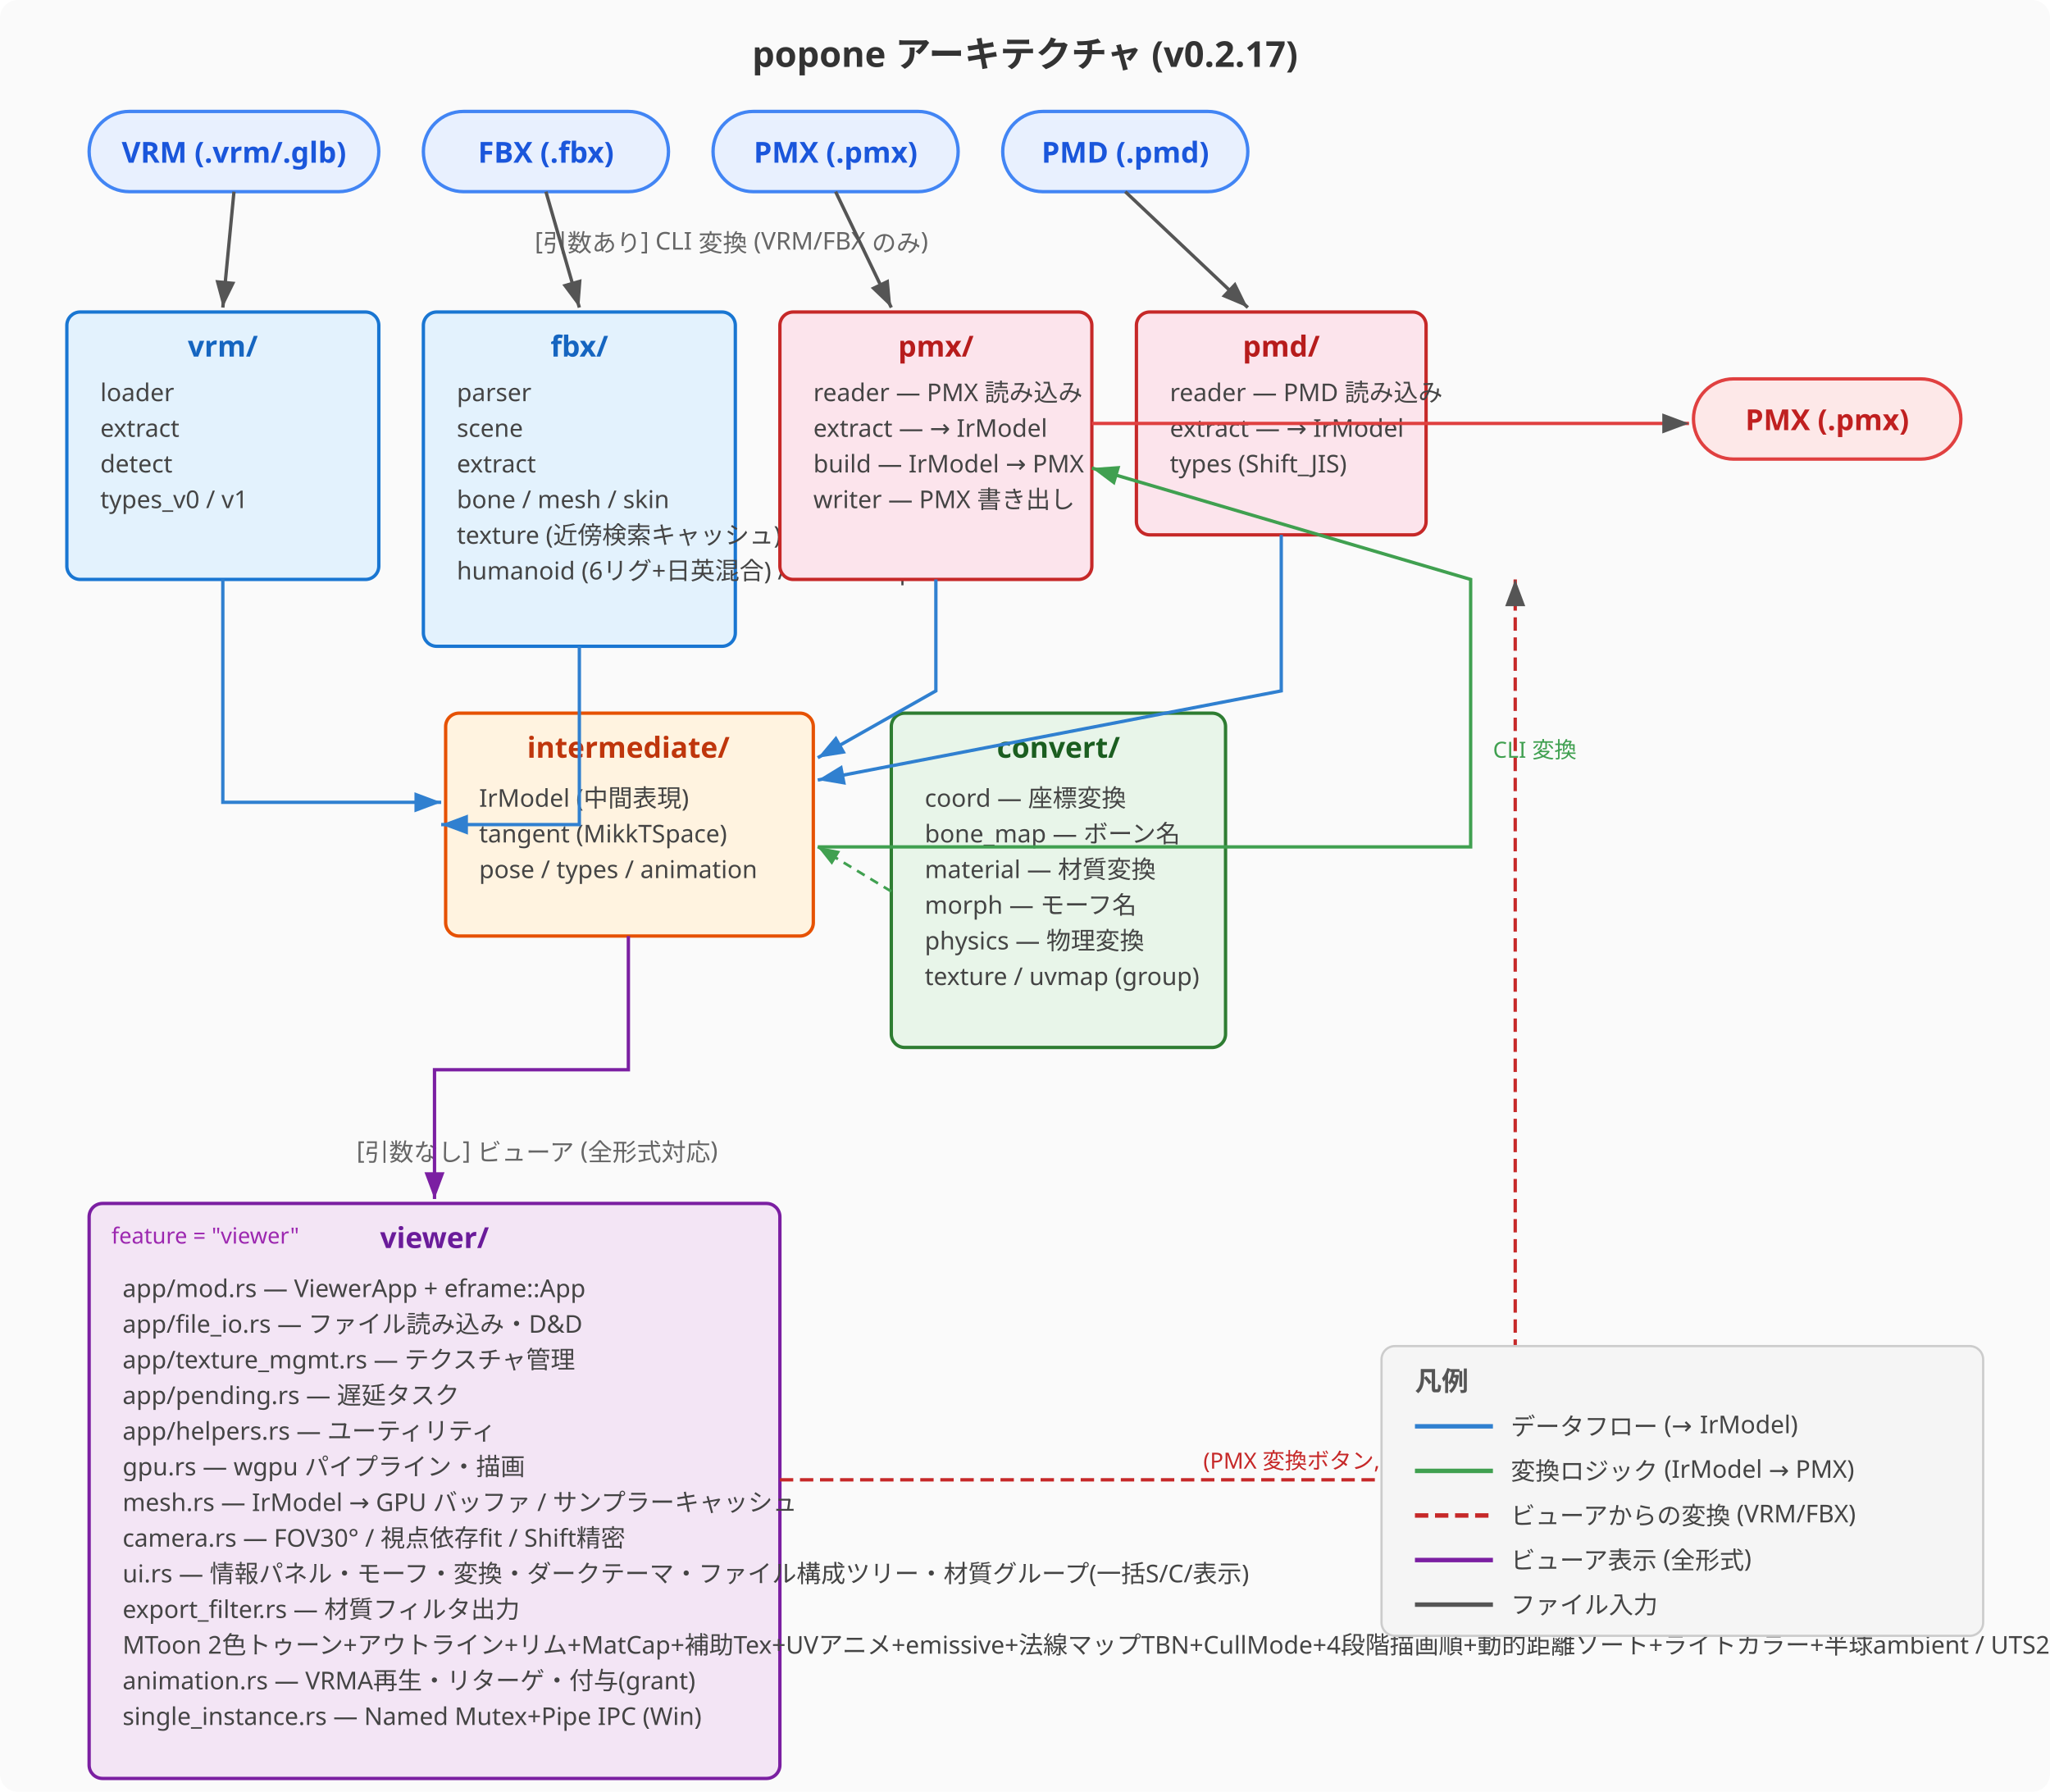
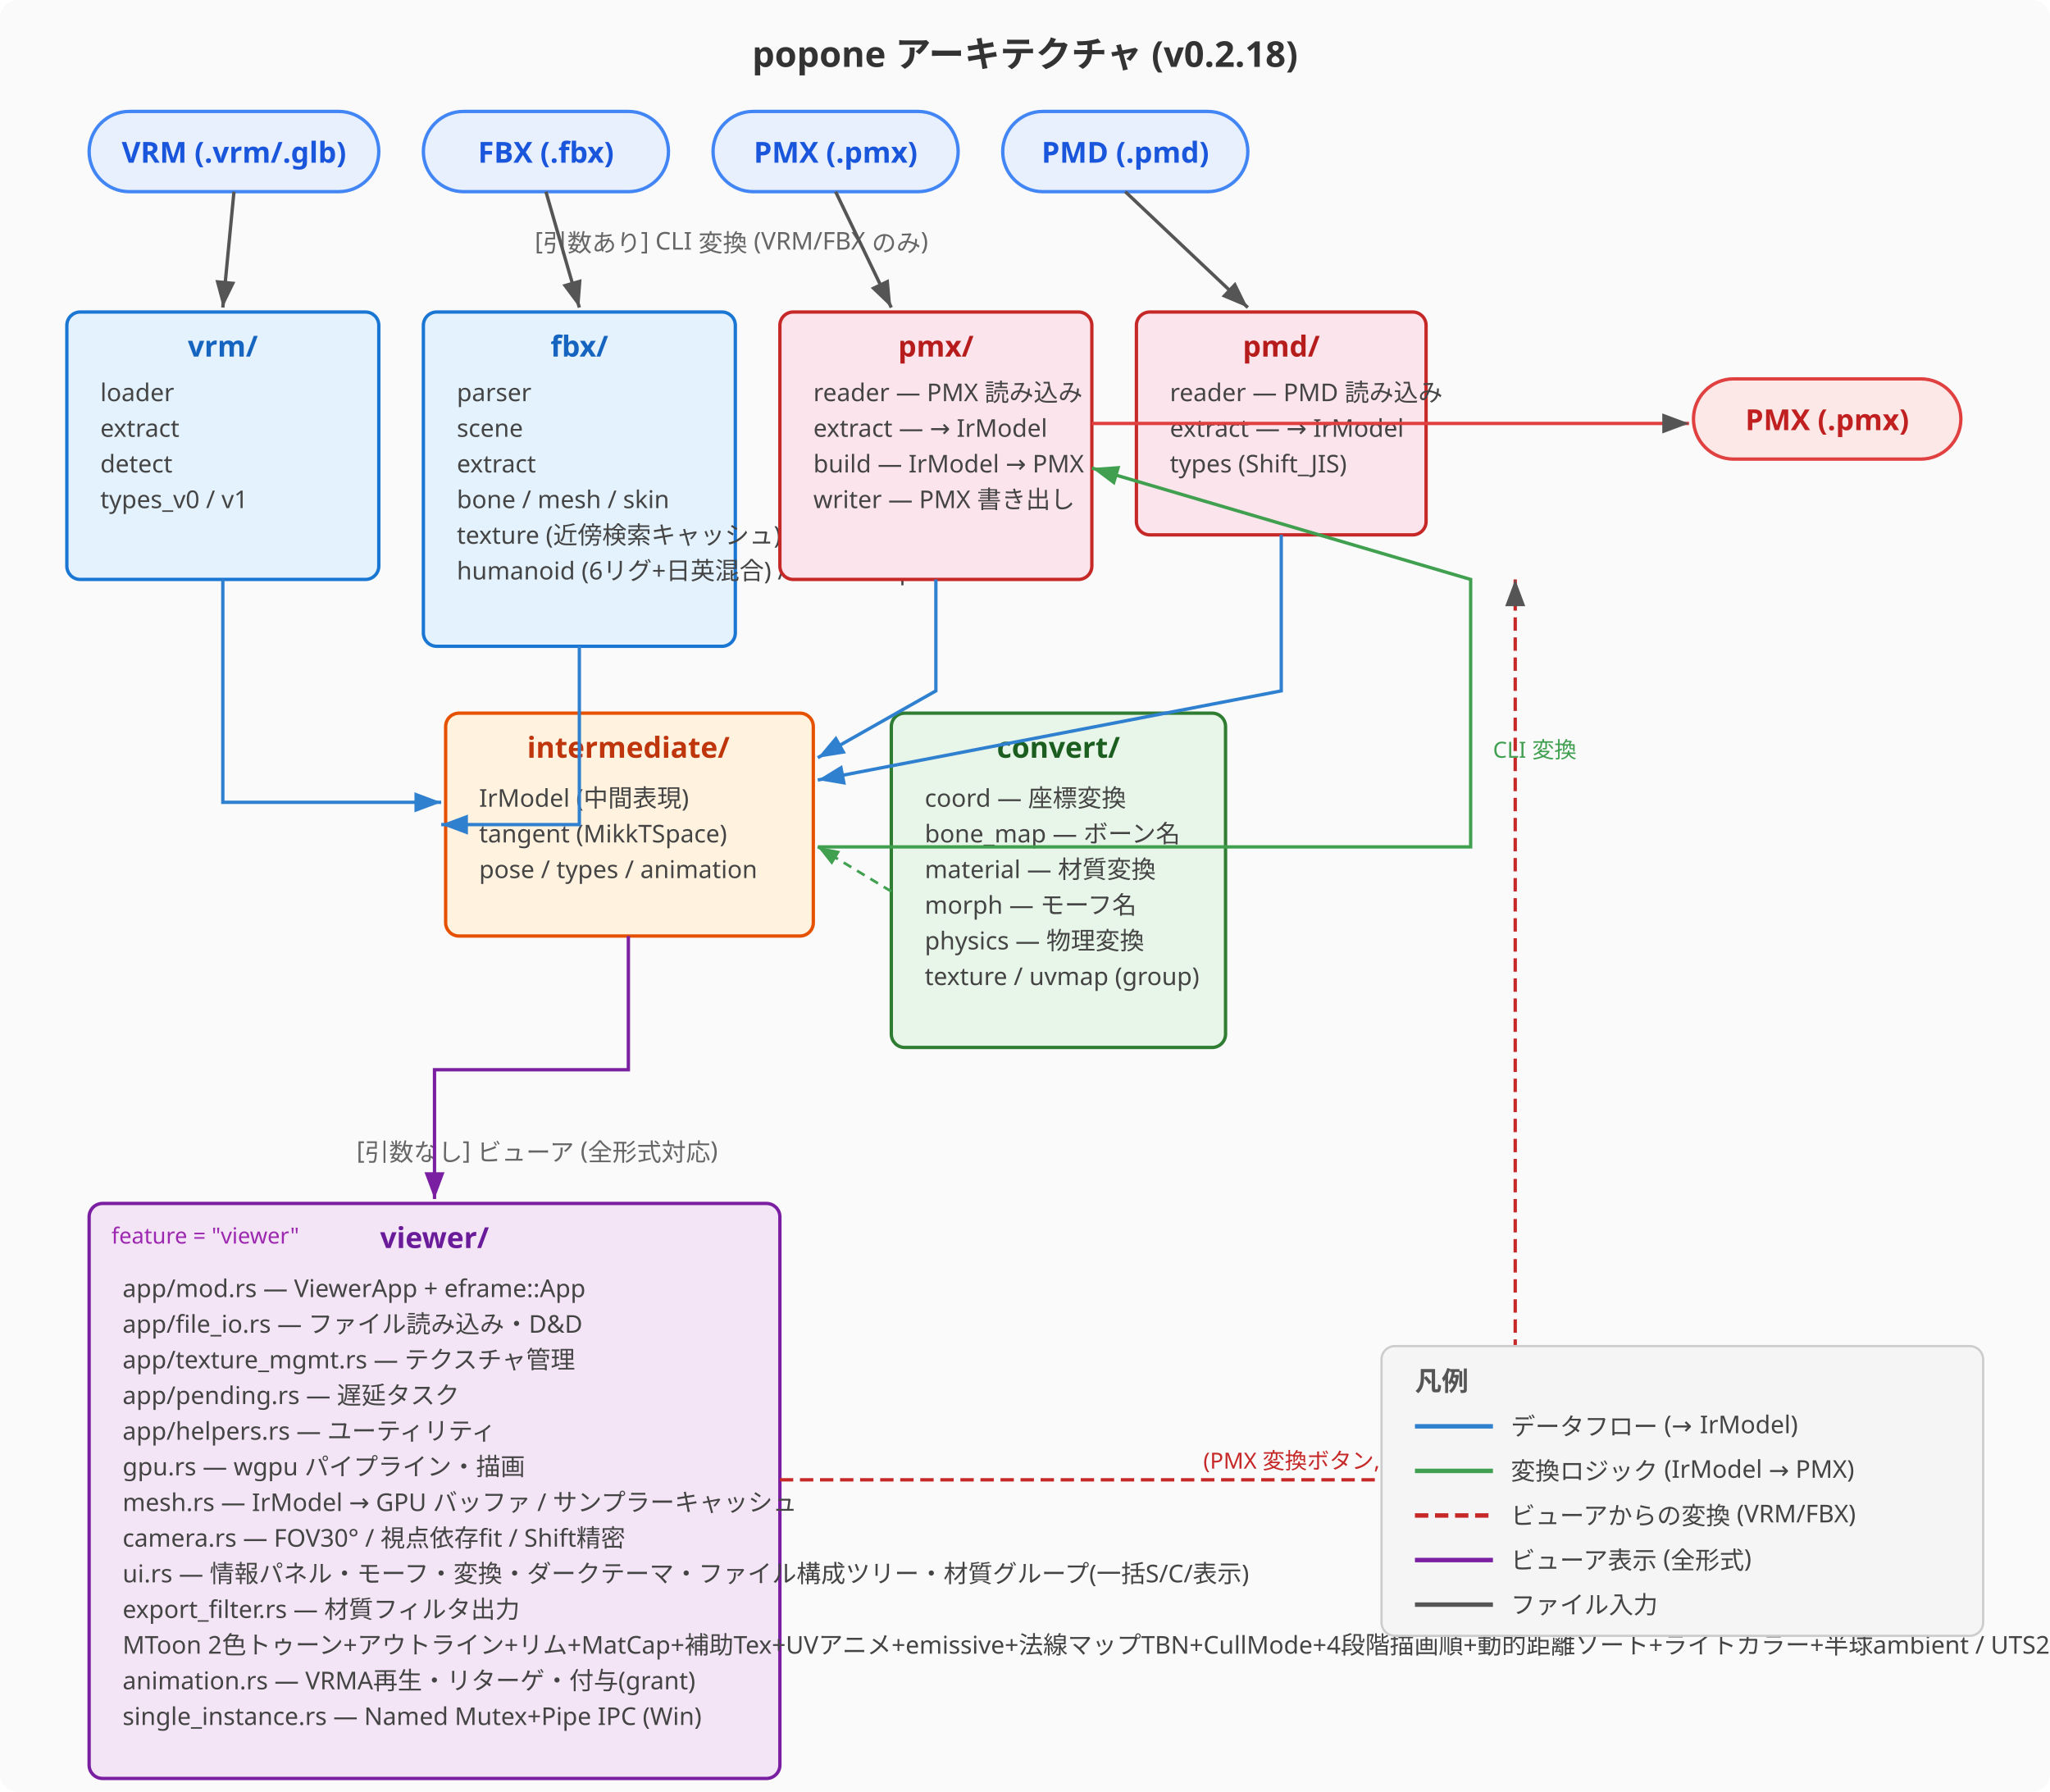
<svg xmlns="http://www.w3.org/2000/svg" viewBox="0 0 920 804" font-family="'Segoe UI','Noto Sans JP',sans-serif" font-size="13">
  <defs>
    <marker id="arrow" markerWidth="8" markerHeight="6" refX="8" refY="3" orient="auto">
      <path d="M0,0 L8,3 L0,6" fill="#555" />
    </marker>
    <marker id="arrow-blue" markerWidth="8" markerHeight="6" refX="8" refY="3" orient="auto">
      <path d="M0,0 L8,3 L0,6" fill="#3080D0" />
    </marker>
    <marker id="arrow-green" markerWidth="8" markerHeight="6" refX="8" refY="3" orient="auto">
      <path d="M0,0 L8,3 L0,6" fill="#40A050" />
    </marker>
    <marker id="arrow-purple" markerWidth="8" markerHeight="6" refX="8" refY="3" orient="auto">
      <path d="M0,0 L8,3 L0,6" fill="#7B1FA2" />
    </marker>
  </defs>
  <rect width="920" height="804" fill="#FAFAFA" rx="8" />
-   <text x="460" y="30" text-anchor="middle" font-size="16" font-weight="bold" fill="#333">popone アーキテクチャ (v0.2.17)</text>
+   <text x="460" y="30" text-anchor="middle" font-size="16" font-weight="bold" fill="#333">popone アーキテクチャ (v0.2.18)</text>
  <rect x="40" y="50" width="130" height="36" rx="18" fill="#E8F0FE" stroke="#4285F4" stroke-width="1.5" />
  <text x="105" y="73" text-anchor="middle" font-weight="bold" fill="#1A56DB">VRM (.vrm/.glb)</text>
  <rect x="190" y="50" width="110" height="36" rx="18" fill="#E8F0FE" stroke="#4285F4" stroke-width="1.5" />
  <text x="245" y="73" text-anchor="middle" font-weight="bold" fill="#1A56DB">FBX (.fbx)</text>
  <rect x="320" y="50" width="110" height="36" rx="18" fill="#E8F0FE" stroke="#4285F4" stroke-width="1.5" />
  <text x="375" y="73" text-anchor="middle" font-weight="bold" fill="#1A56DB">PMX (.pmx)</text>
  <rect x="450" y="50" width="110" height="36" rx="18" fill="#E8F0FE" stroke="#4285F4" stroke-width="1.5" />
  <text x="505" y="73" text-anchor="middle" font-weight="bold" fill="#1A56DB">PMD (.pmd)</text>
  <rect x="760" y="170" width="120" height="36" rx="18" fill="#FDE8E8" stroke="#E04040" stroke-width="1.5" />
  <text x="820" y="193" text-anchor="middle" font-weight="bold" fill="#C02020">PMX (.pmx)</text>
  <text x="240" y="112" font-size="11" fill="#666">[引数あり] CLI 変換 (VRM/FBX のみ)</text>
  <text x="160" y="520" font-size="11" fill="#666">[引数なし] ビューア (全形式対応)</text>
  <rect x="30" y="140" width="140" height="120" rx="6" fill="#E3F2FD" stroke="#1976D2" stroke-width="1.5" />
  <text x="100" y="160" text-anchor="middle" font-weight="bold" fill="#1565C0">vrm/</text>
  <text x="45" y="180" font-size="11" fill="#444">loader</text>
  <text x="45" y="196" font-size="11" fill="#444">extract</text>
  <text x="45" y="212" font-size="11" fill="#444">detect</text>
  <text x="45" y="228" font-size="11" fill="#444">types_v0 / v1</text>
  <rect x="190" y="140" width="140" height="150" rx="6" fill="#E3F2FD" stroke="#1976D2" stroke-width="1.5" />
  <text x="260" y="160" text-anchor="middle" font-weight="bold" fill="#1565C0">fbx/</text>
  <text x="205" y="180" font-size="11" fill="#444">parser</text>
  <text x="205" y="196" font-size="11" fill="#444">scene</text>
  <text x="205" y="212" font-size="11" fill="#444">extract</text>
  <text x="205" y="228" font-size="11" fill="#444">bone / mesh / skin</text>
  <text x="205" y="244" font-size="11" fill="#444">texture (近傍検索キャッシュ)</text>
  <text x="205" y="260" font-size="11" fill="#444">humanoid (6リグ+日英混合) / blendshape</text>
  <rect x="350" y="140" width="140" height="120" rx="6" fill="#FCE4EC" stroke="#C62828" stroke-width="1.5" />
  <text x="420" y="160" text-anchor="middle" font-weight="bold" fill="#B71C1C">pmx/</text>
  <text x="365" y="180" font-size="11" fill="#444">reader — PMX 読み込み</text>
  <text x="365" y="196" font-size="11" fill="#444">extract — → IrModel</text>
  <text x="365" y="212" font-size="11" fill="#444">build — IrModel → PMX</text>
  <text x="365" y="228" font-size="11" fill="#444">writer — PMX 書き出し</text>
  <rect x="510" y="140" width="130" height="100" rx="6" fill="#FCE4EC" stroke="#C62828" stroke-width="1.5" />
  <text x="575" y="160" text-anchor="middle" font-weight="bold" fill="#B71C1C">pmd/</text>
  <text x="525" y="180" font-size="11" fill="#444">reader — PMD 読み込み</text>
  <text x="525" y="196" font-size="11" fill="#444">extract — → IrModel</text>
  <text x="525" y="212" font-size="11" fill="#444">types (Shift_JIS)</text>
  <rect x="200" y="320" width="165" height="100" rx="6" fill="#FFF3E0" stroke="#E65100" stroke-width="1.5" />
  <text x="282" y="340" text-anchor="middle" font-weight="bold" fill="#BF360C">intermediate/</text>
  <text x="215" y="362" font-size="11" fill="#444">IrModel (中間表現)</text>
  <text x="215" y="378" font-size="11" fill="#444">tangent (MikkTSpace)</text>
  <text x="215" y="394" font-size="11" fill="#444">pose / types / animation</text>
  <rect x="400" y="320" width="150" height="150" rx="6" fill="#E8F5E9" stroke="#2E7D32" stroke-width="1.5" />
  <text x="475" y="340" text-anchor="middle" font-weight="bold" fill="#1B5E20">convert/</text>
  <text x="415" y="362" font-size="11" fill="#444">coord — 座標変換</text>
  <text x="415" y="378" font-size="11" fill="#444">bone_map — ボーン名</text>
  <text x="415" y="394" font-size="11" fill="#444">material — 材質変換</text>
  <text x="415" y="410" font-size="11" fill="#444">morph — モーフ名</text>
  <text x="415" y="426" font-size="11" fill="#444">physics — 物理変換</text>
  <text x="415" y="442" font-size="11" fill="#444">texture / uvmap (group)</text>
  <rect x="40" y="540" width="310" height="258" rx="6" fill="#F3E5F5" stroke="#7B1FA2" stroke-width="1.5" />
  <text x="195" y="560" text-anchor="middle" font-weight="bold" fill="#6A1B9A">viewer/</text>
  <text x="50" y="558" font-size="10" fill="#9C27B0">feature = "viewer"</text>
  <text x="55" y="582" font-size="11" fill="#444">app/mod.rs — ViewerApp + eframe::App</text>
  <text x="55" y="598" font-size="11" fill="#444">app/file_io.rs — ファイル読み込み・D&amp;D</text>
  <text x="55" y="614" font-size="11" fill="#444">app/texture_mgmt.rs — テクスチャ管理</text>
  <text x="55" y="630" font-size="11" fill="#444">app/pending.rs — 遅延タスク</text>
  <text x="55" y="646" font-size="11" fill="#444">app/helpers.rs — ユーティリティ</text>
  <text x="55" y="662" font-size="11" fill="#444">gpu.rs — wgpu パイプライン・描画</text>
  <text x="55" y="678" font-size="11" fill="#444">mesh.rs — IrModel → GPU バッファ / サンプラーキャッシュ</text>
  <text x="55" y="694" font-size="11" fill="#444">camera.rs — FOV30° / 視点依存fit / Shift精密</text>
  <text x="55" y="710" font-size="11" fill="#444">ui.rs — 情報パネル・モーフ・変換・ダークテーマ・ファイル構成ツリー・材質グループ(一括S/C/表示)</text>
  <text x="55" y="726" font-size="11" fill="#444">export_filter.rs — 材質フィルタ出力</text>
-   <text x="55" y="742" font-size="11" fill="#444">MToon 2色トゥーン+アウトライン+リム+MatCap+補助Tex+UVアニメ+emissive+法線マップTBN+CullMode+4段階描画順+動的距離ソート+ライトカラー+半球ambient / UTS2近似 / MMD: トゥーン・エッジ・スフィア / Wire: 全パイプライン統一</text>
+   <text x="55" y="742" font-size="11" fill="#444">MToon 2色トゥーン+アウトライン+リム+MatCap+補助Tex+UVアニメ+emissive+法線マップTBN+CullMode+4段階描画順+動的距離ソート+ライトカラー+半球ambient / UTS2近似 / MMD: トゥーン・エッジ・スフィア / Wire: 全パイプライン統一 / Bloom: MRT emissive分離+Dual Kawase</text>
  <text x="55" y="758" font-size="11" fill="#444">animation.rs — VRMA再生・リターゲ・付与(grant)</text>
  <text x="55" y="774" font-size="11" fill="#444">single_instance.rs — Named Mutex+Pipe IPC (Win)</text>
  <line x1="105" y1="86" x2="100" y2="138" stroke="#555" stroke-width="1.5" marker-end="url(#arrow)" />
  <line x1="245" y1="86" x2="260" y2="138" stroke="#555" stroke-width="1.5" marker-end="url(#arrow)" />
  <line x1="375" y1="86" x2="400" y2="138" stroke="#555" stroke-width="1.5" marker-end="url(#arrow)" />
  <line x1="505" y1="86" x2="560" y2="138" stroke="#555" stroke-width="1.5" marker-end="url(#arrow)" />
  <path d="M100,260 L100,360 L198,360" fill="none" stroke="#3080D0" stroke-width="1.5" marker-end="url(#arrow-blue)" />
  <path d="M260,290 L260,370 L198,370" fill="none" stroke="#3080D0" stroke-width="1.5" marker-end="url(#arrow-blue)" />
  <path d="M420,260 L420,310 L367,340" fill="none" stroke="#3080D0" stroke-width="1.5" marker-end="url(#arrow-blue)" />
  <path d="M575,240 L575,310 L367,350" fill="none" stroke="#3080D0" stroke-width="1.5" marker-end="url(#arrow-blue)" />
  <path d="M367,380 L660,380 L660,260 L490,210" fill="none" stroke="#40A050" stroke-width="1.5" marker-end="url(#arrow-green)" />
  <text x="670" y="340" font-size="10" fill="#40A050">CLI 変換</text>
  <path d="M490,190 L660,190 L758,190" fill="none" stroke="#E04040" stroke-width="1.5" marker-end="url(#arrow)" />
  <line x1="400" y1="400" x2="367" y2="380" stroke="#40A050" stroke-width="1.2" stroke-dasharray="4,3" marker-end="url(#arrow-green)" />
  <path d="M282,420 L282,480 L195,480 L195,538" fill="none" stroke="#7B1FA2" stroke-width="1.5" marker-end="url(#arrow-purple)" />
  <path d="M350,664 L680,664 L680,260" fill="none" stroke="#C62828" stroke-width="1.5" stroke-dasharray="6,3" marker-end="url(#arrow)" />
  <text x="540" y="659" font-size="10" fill="#C62828">(PMX 変換ボタン, VRM/FBX のみ)</text>
  <rect x="620" y="604" width="270" height="130" rx="6" fill="#F5F5F5" stroke="#CCC" stroke-width="1" />
  <text x="635" y="624" font-size="12" font-weight="bold" fill="#555">凡例</text>
  <line x1="635" y1="640" x2="670" y2="640" stroke="#3080D0" stroke-width="2" />
  <text x="678" y="644" font-size="11" fill="#444">データフロー (→ IrModel)</text>
  <line x1="635" y1="660" x2="670" y2="660" stroke="#40A050" stroke-width="2" />
  <text x="678" y="664" font-size="11" fill="#444">変換ロジック (IrModel → PMX)</text>
  <line x1="635" y1="680" x2="670" y2="680" stroke="#C62828" stroke-width="2" stroke-dasharray="6,3" />
  <text x="678" y="684" font-size="11" fill="#444">ビューアからの変換 (VRM/FBX)</text>
  <line x1="635" y1="700" x2="670" y2="700" stroke="#7B1FA2" stroke-width="2" />
  <text x="678" y="704" font-size="11" fill="#444">ビューア表示 (全形式)</text>
  <line x1="635" y1="720" x2="670" y2="720" stroke="#555" stroke-width="2" />
  <text x="678" y="724" font-size="11" fill="#444">ファイル入力</text>
</svg>
